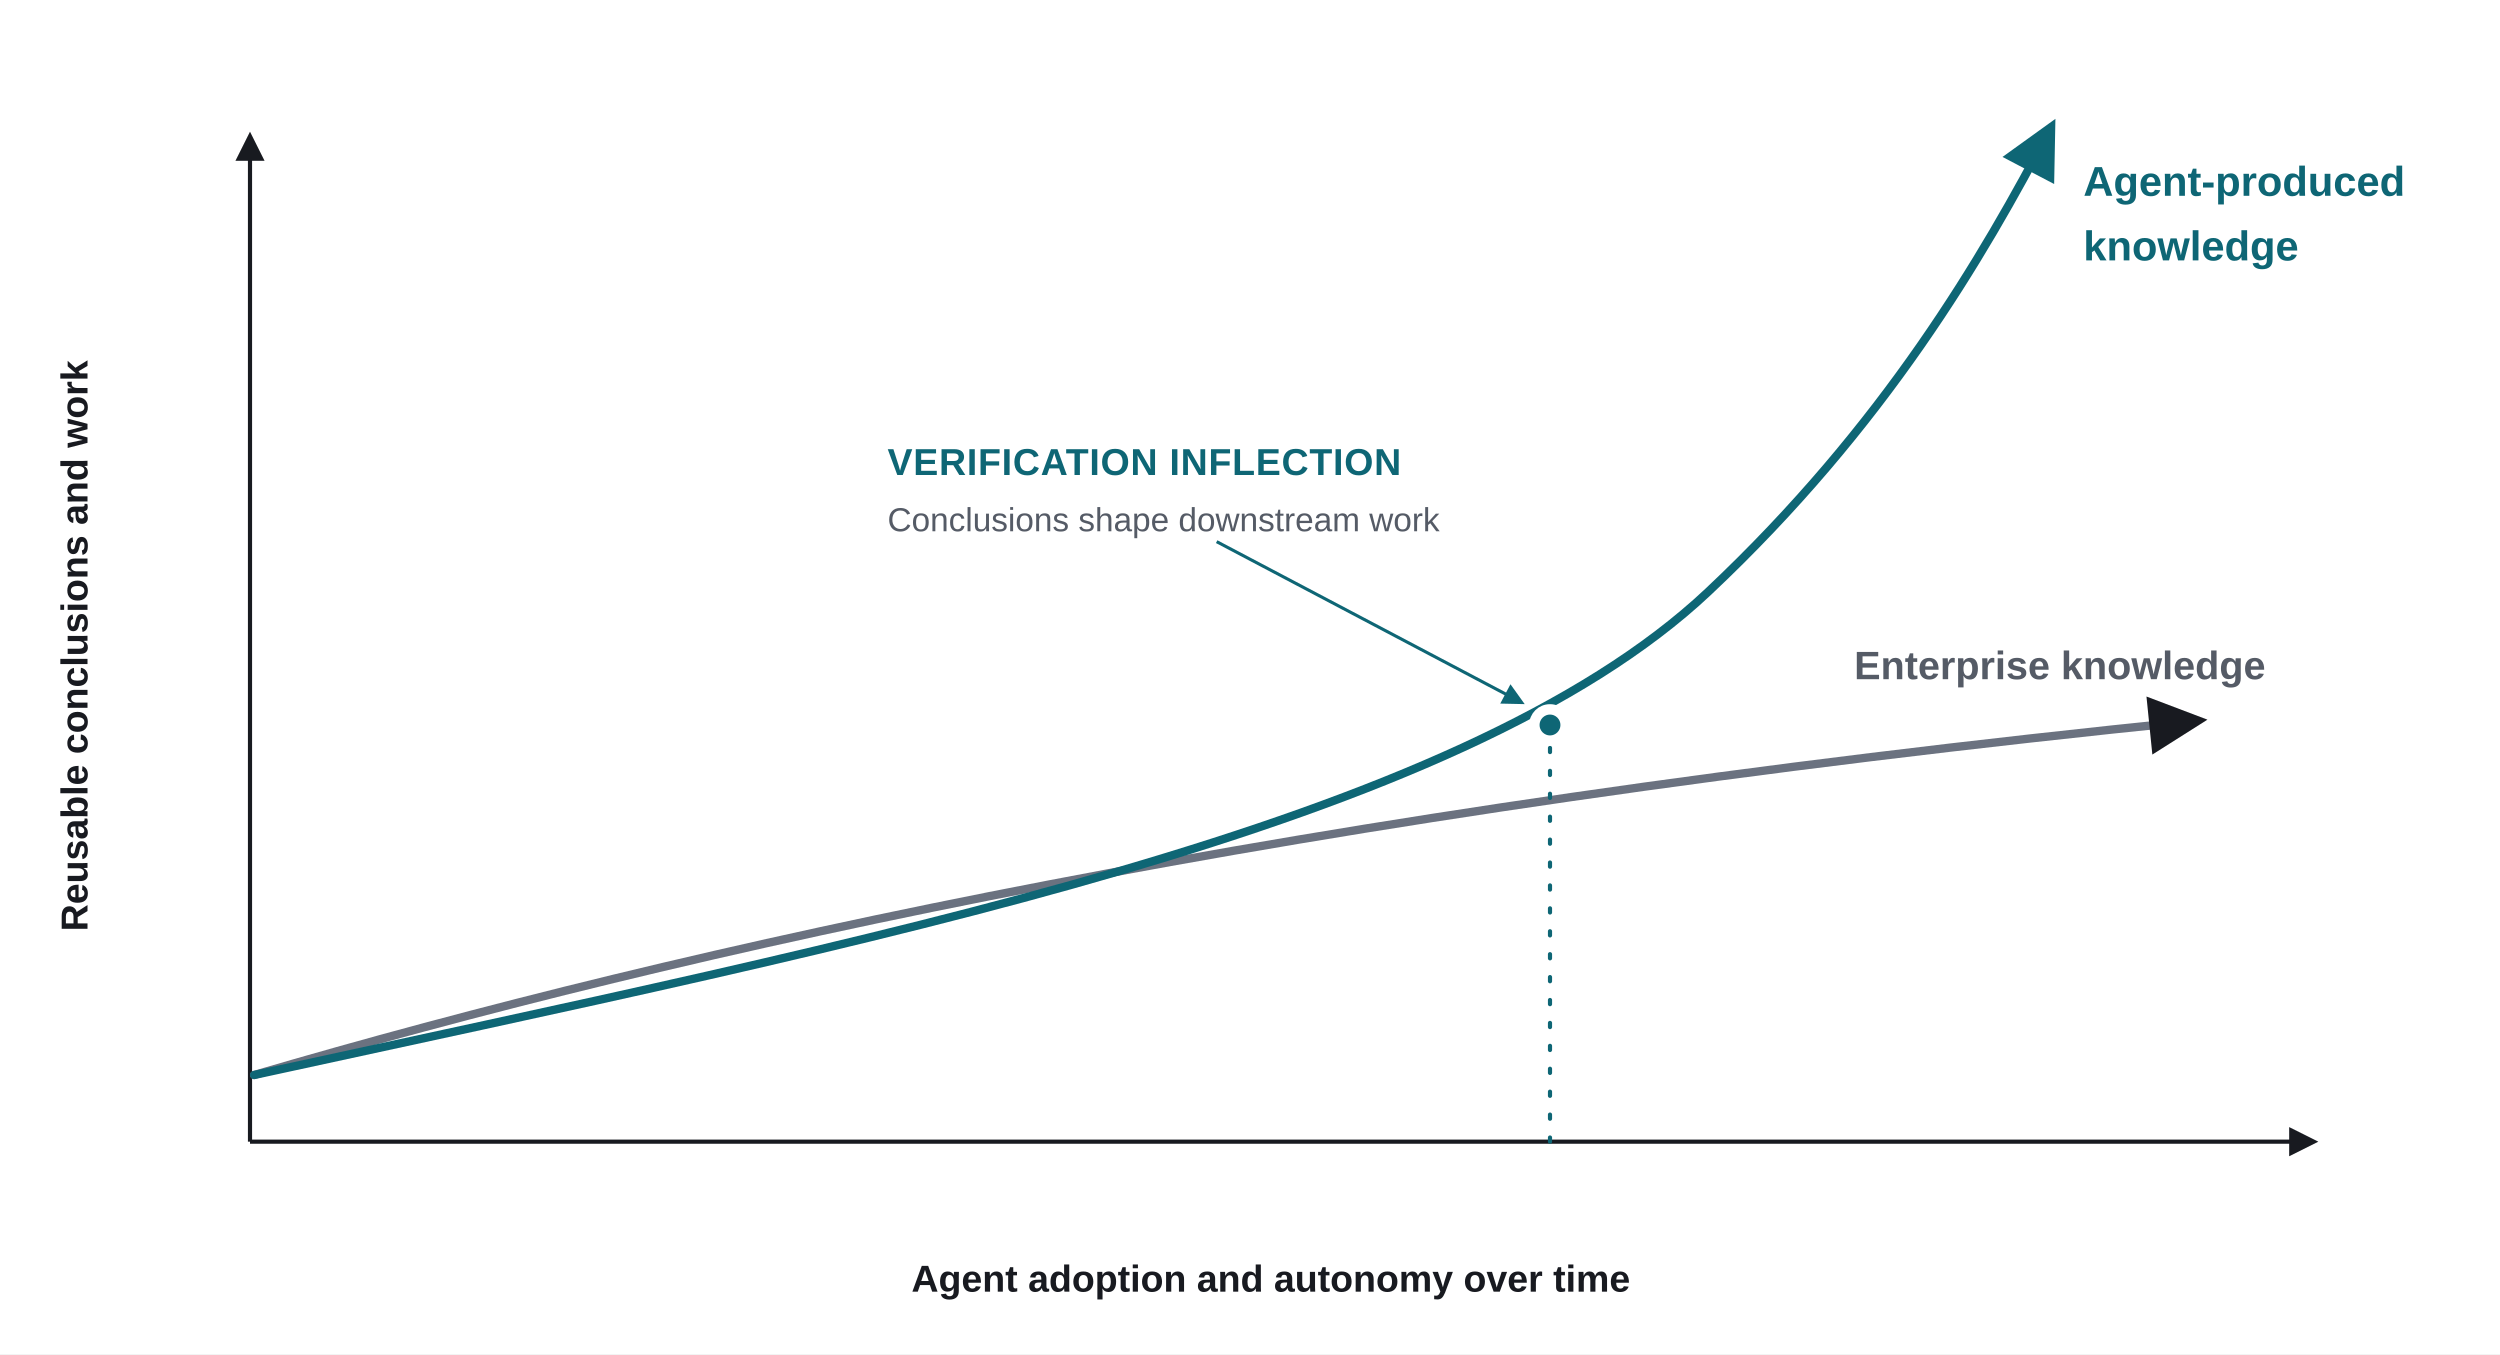
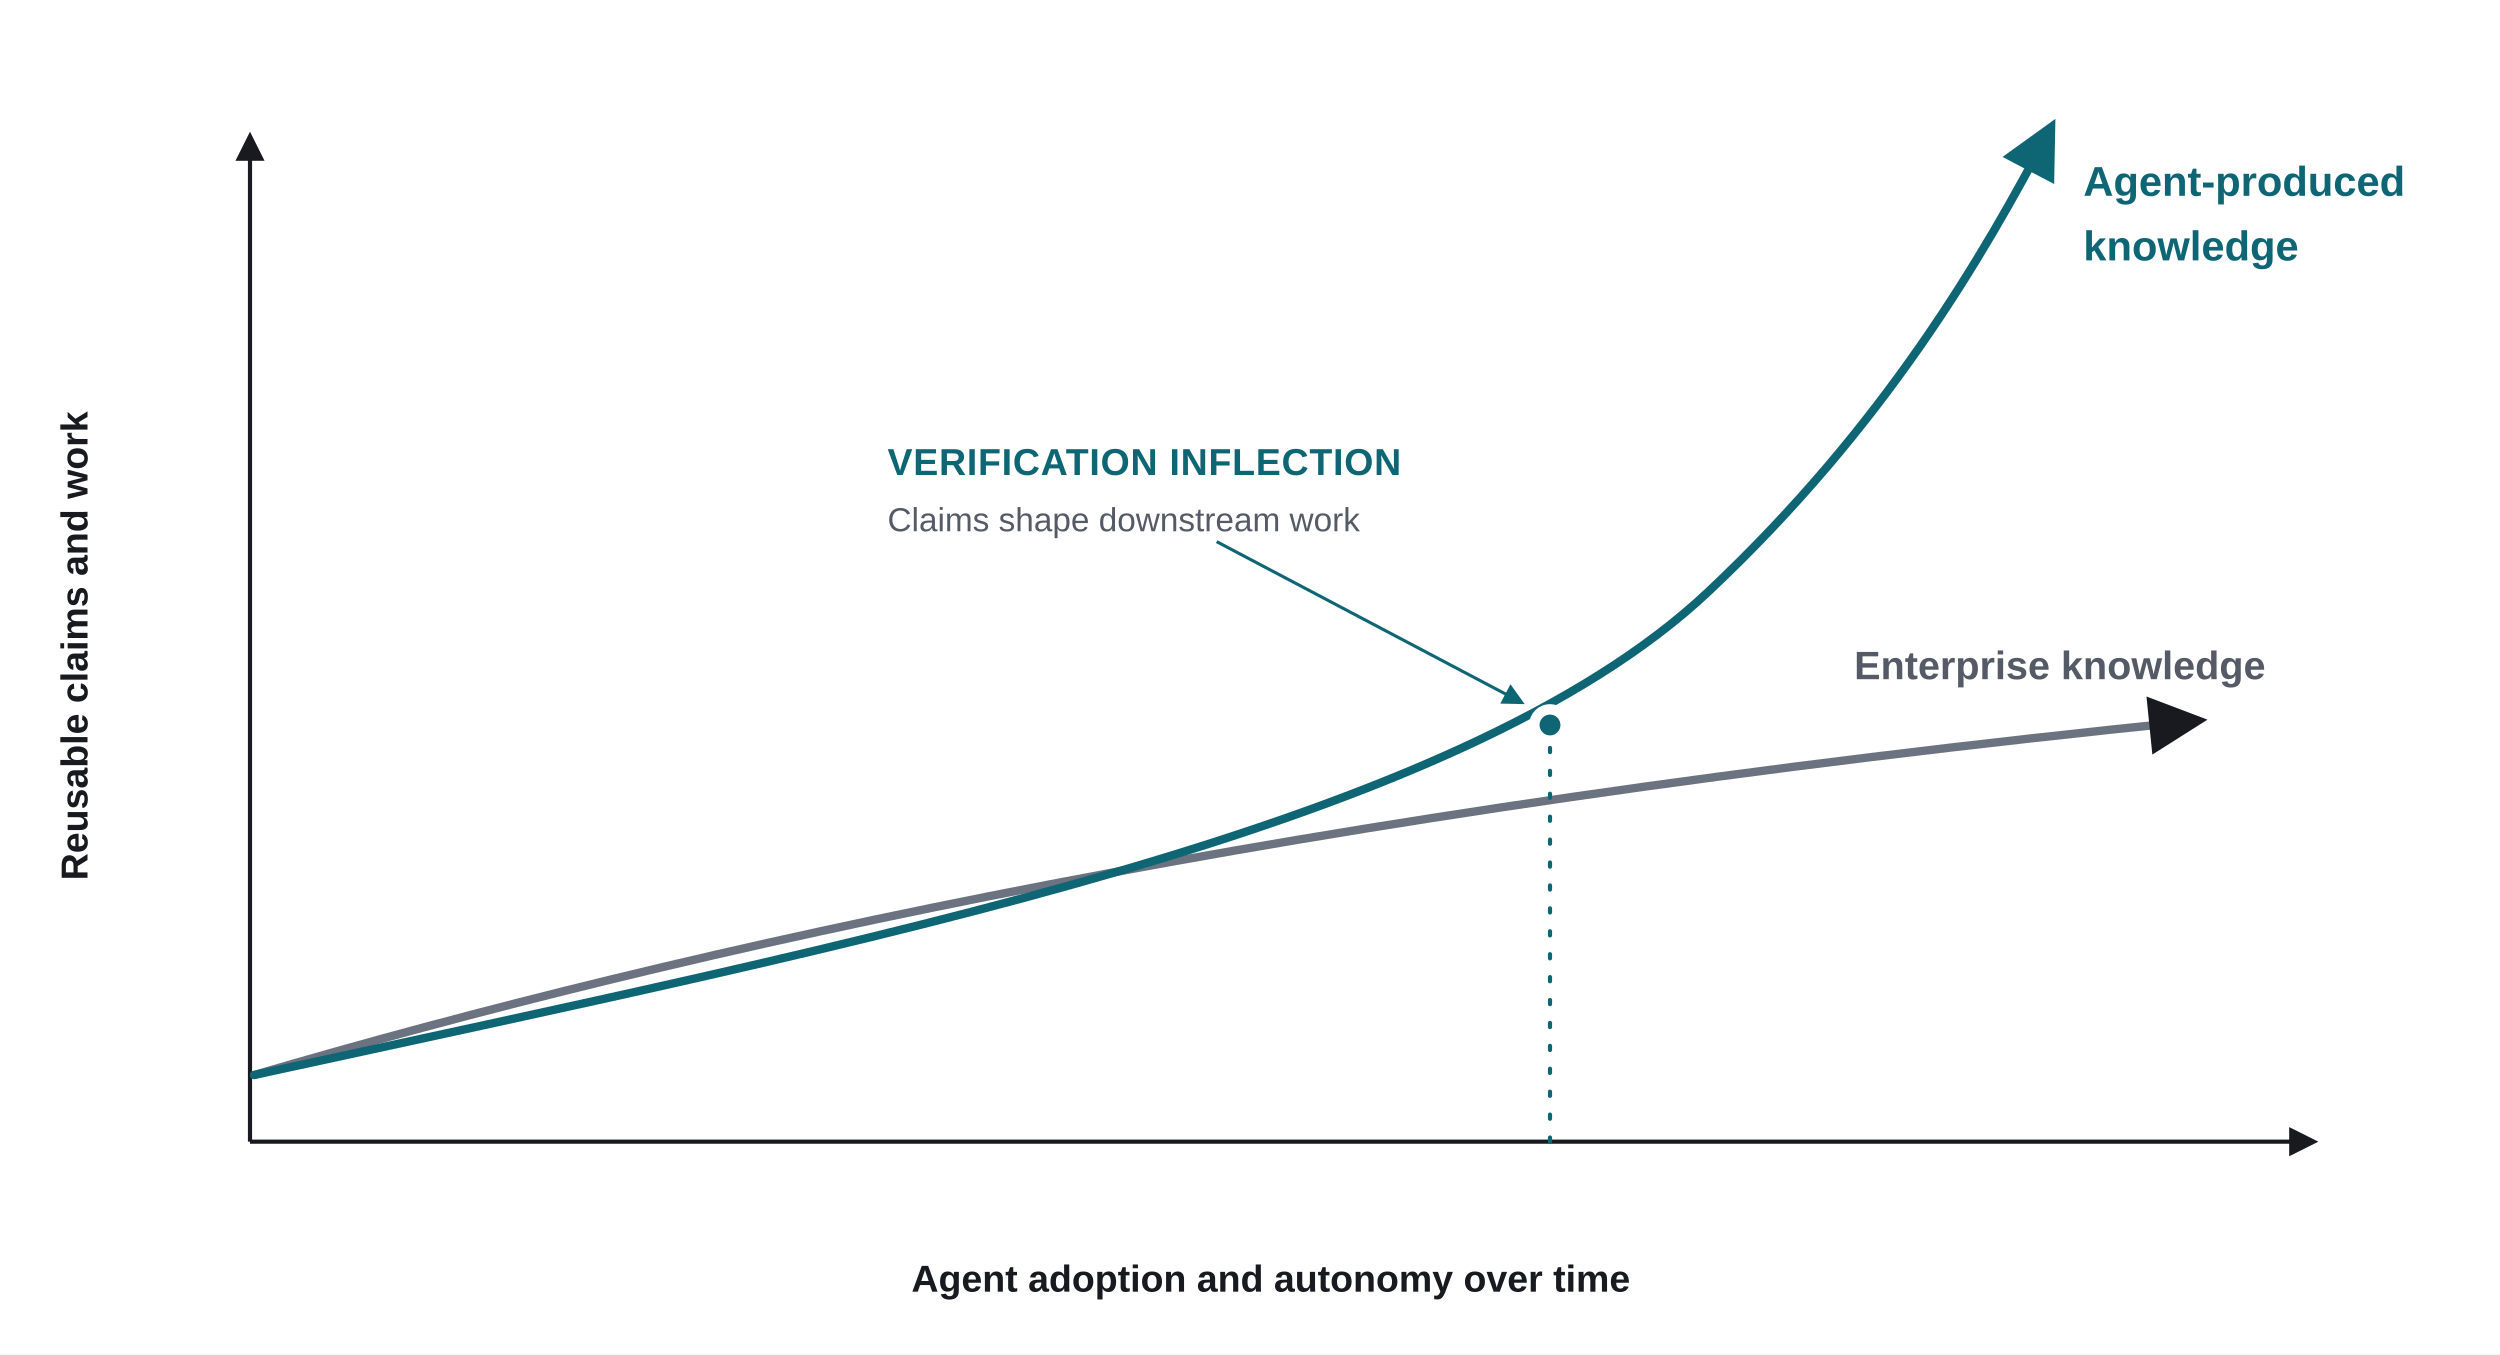
<svg xmlns="http://www.w3.org/2000/svg" viewBox="0 0 1200 650" role="img" aria-labelledby="knowledge-title knowledge-desc">
  <defs>
    <marker id="axis-arrow" viewBox="0 0 10 10" refX="8" refY="5" markerWidth="7" markerHeight="7" orient="auto-start-reverse">
      <path d="M0 0L10 5L0 10Z" fill="#181a20" />
    </marker>
    <marker id="teal-arrow" viewBox="0 0 10 10" refX="8" refY="5" markerWidth="7" markerHeight="7" orient="auto-start-reverse">
      <path d="M0 0L10 5L0 10Z" fill="#0e6675" />
    </marker>
  </defs>
  <rect width="1200" height="650" fill="#fff" />
  <g fill="none" stroke="#181a20" stroke-width="2">
    <path d="M120 548V66" marker-end="url(#axis-arrow)" />
    <path d="M120 548H1110" marker-end="url(#axis-arrow)" />
  </g>
  <path d="M122 516C330 455 620 390 1054 346" fill="none" stroke="#6b7280" stroke-width="4" stroke-linecap="round" marker-end="url(#axis-arrow)" />
  <path d="M122 516C420 451 700 397 820 284C905 204 952 123 984 62" fill="none" stroke="#0e6675" stroke-width="4" stroke-linecap="round" marker-end="url(#teal-arrow)" />
  <path d="M744 548V348" fill="none" stroke="#0e6675" stroke-width="2" stroke-dasharray="2 9" stroke-linecap="round" />
  <circle cx="744" cy="348" r="7.5" fill="#0e6675" stroke="#fff" stroke-width="5" />
  <path d="M584 260L730 337" fill="none" stroke="#0e6675" stroke-width="1.5" marker-end="url(#teal-arrow)" />
  <g font-family="DM Sans, Arial, sans-serif">
    <text x="426" y="228" fill="#0e6675" font-size="18" font-weight="700" letter-spacing=".02em">VERIFICATION INFLECTION</text>
-     <text x="426" y="255" fill="#555b66" font-size="16">Conclusions shape downstream work</text>
+     <text x="426" y="255" fill="#555b66" font-size="16">Claims shape downstream work</text>
    <text x="1000" y="94" fill="#0e6675" font-size="20" font-weight="700">
      <tspan x="1000" dy="0">Agent-produced</tspan>
      <tspan x="1000" dy="31">knowledge</tspan>
    </text>
    <text x="890" y="326" fill="#555b66" font-size="19" font-weight="600">Enterprise knowledge</text>
    <text x="610" y="620" text-anchor="middle" fill="#181a20" font-size="18" font-weight="600">Agent adoption and autonomy over time</text>
-     <text x="42" y="310" text-anchor="middle" transform="rotate(-90 42 310)" fill="#181a20" font-size="18" font-weight="600">Reusable conclusions and work</text>
+     <text x="42" y="310" text-anchor="middle" transform="rotate(-90 42 310)" fill="#181a20" font-size="18" font-weight="600">Reusable claims and work</text>
  </g>
</svg>
